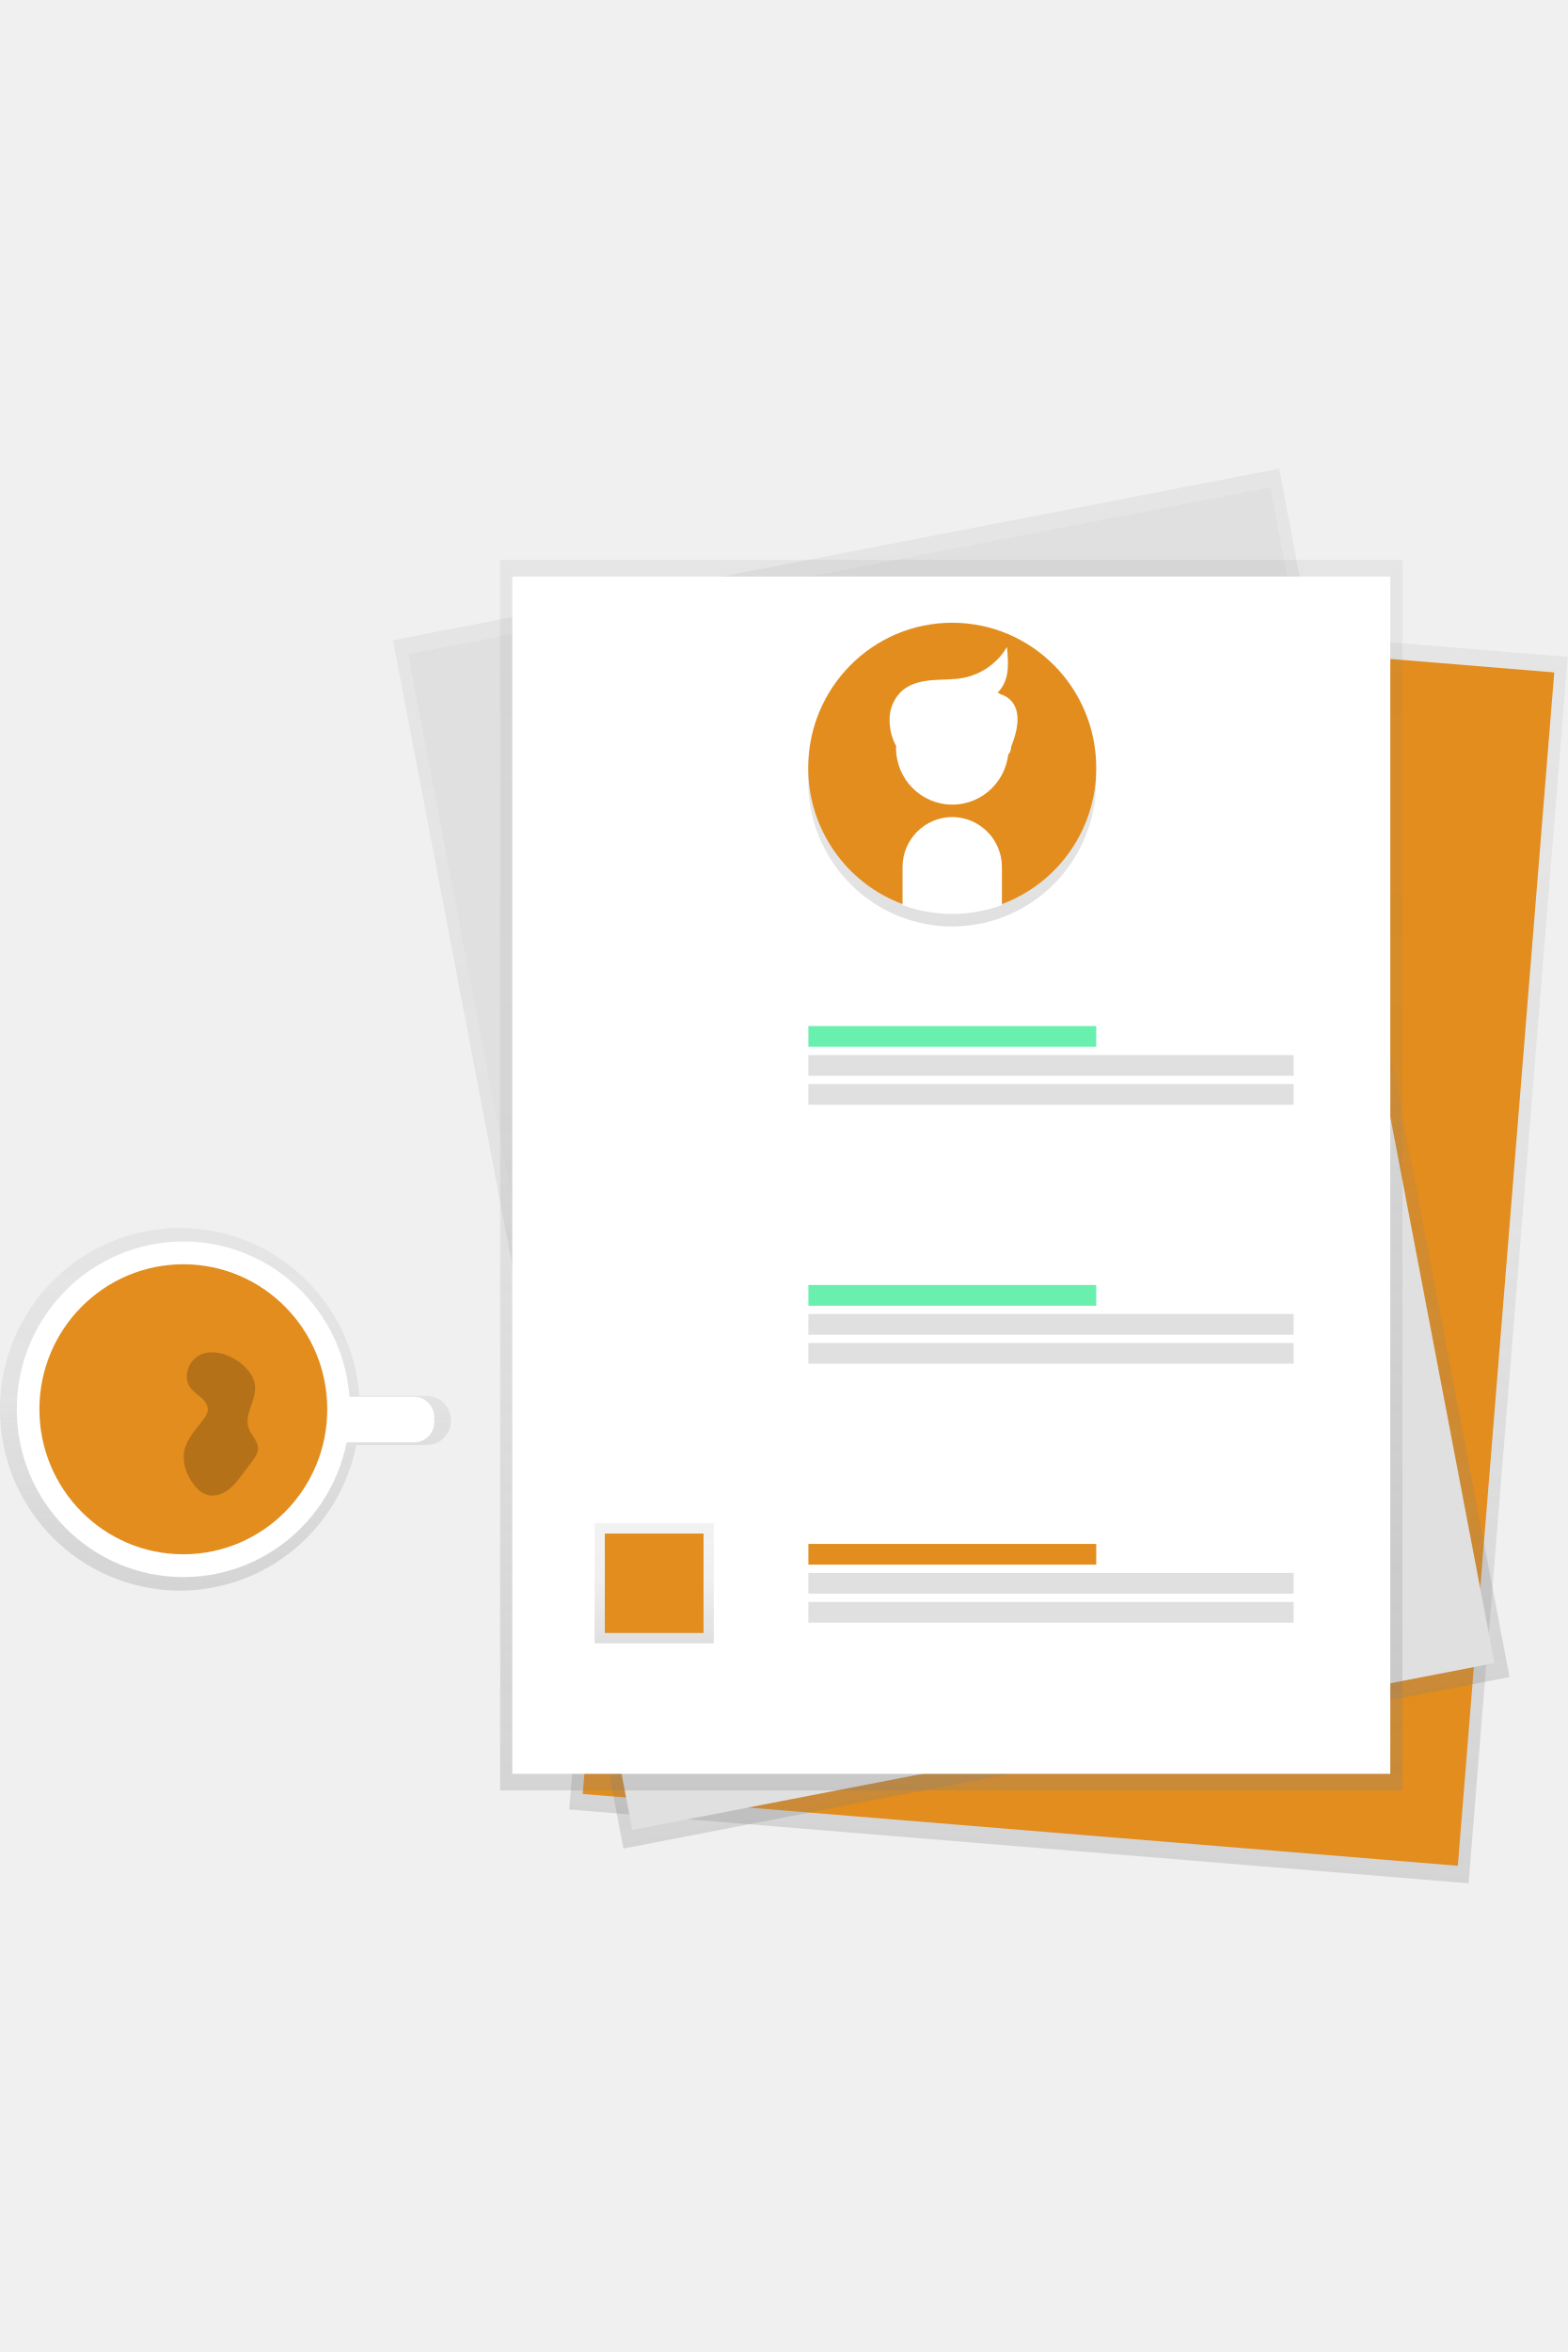
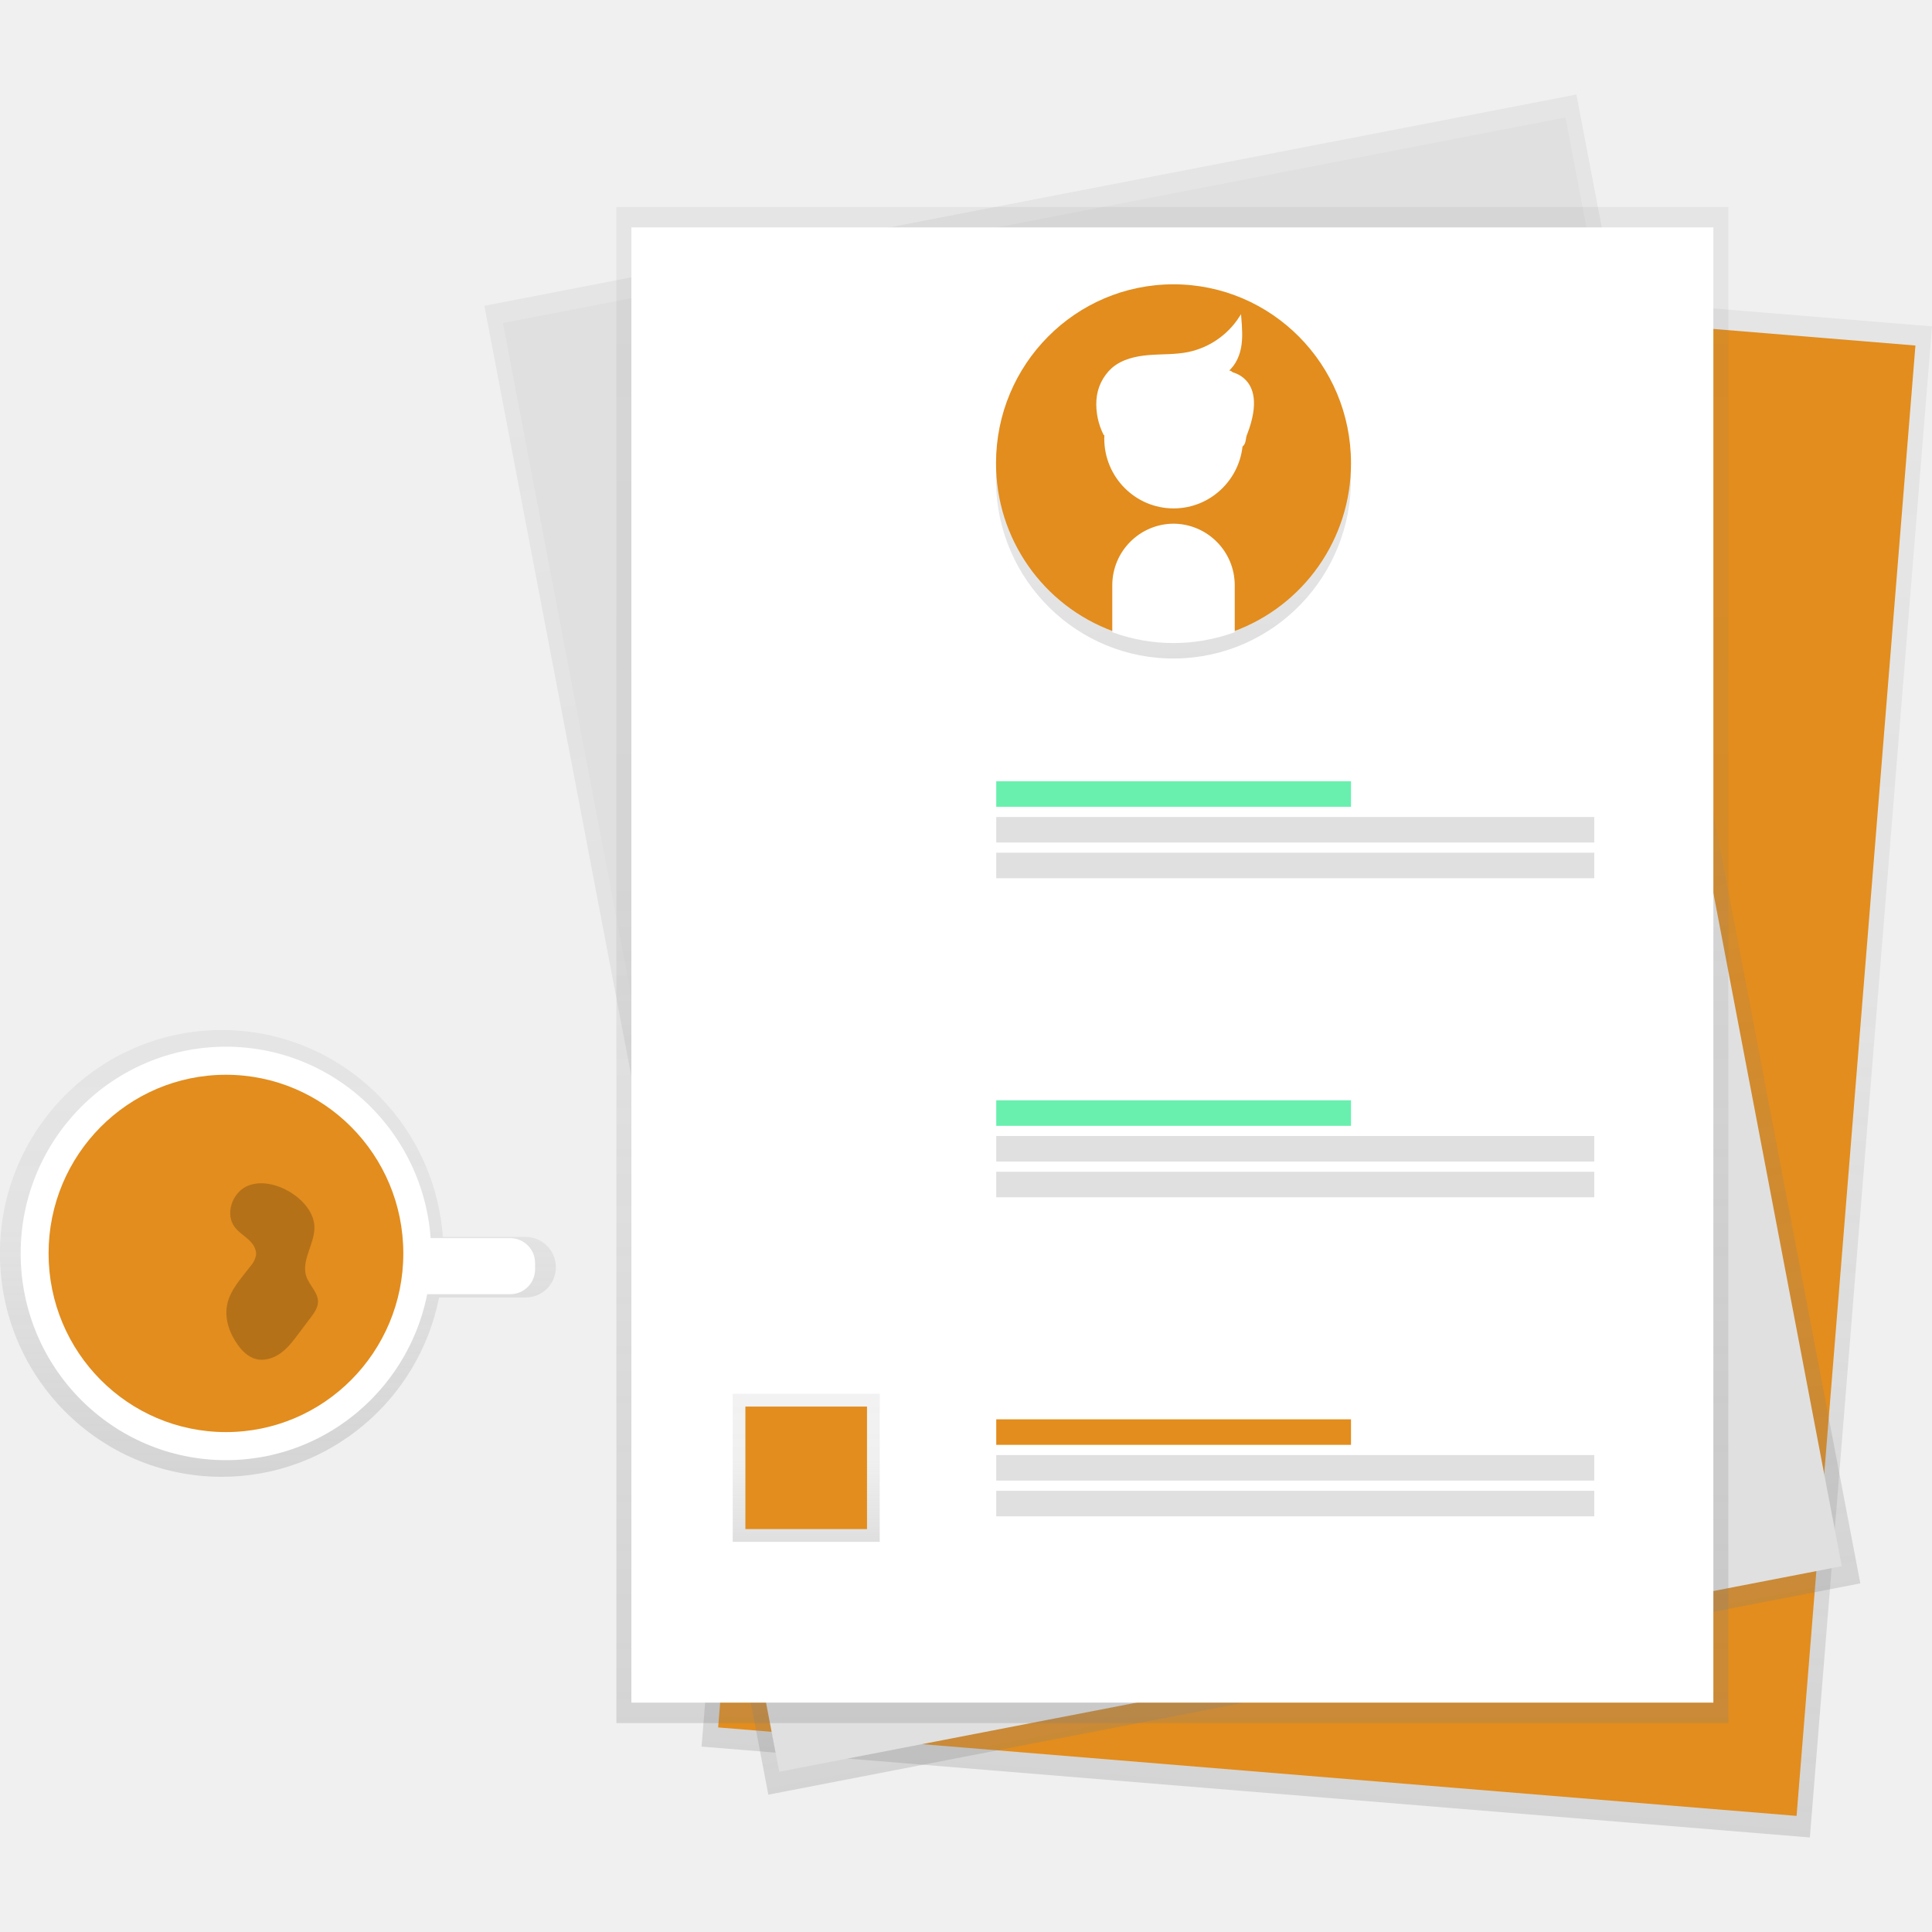
- <svg xmlns="http://www.w3.org/2000/svg" xmlns:xlink="http://www.w3.org/1999/xlink" id="062a65d4-6310-416e-8fb8-777315adf84b" data-name="Layer 1" width="200" height="300" viewBox="0 0 853.53 770">
+ <svg xmlns="http://www.w3.org/2000/svg" xmlns:xlink="http://www.w3.org/1999/xlink" id="062a65d4-6310-416e-8fb8-777315adf84b" data-name="Layer 1" width="100" height="100" viewBox="0 0 853.53 770">
  <defs>
    <linearGradient id="7db19e5e-7cc3-41df-8a16-c81cf46c1195" x1="758.38" y1="801.59" x2="758.38" y2="131.56" gradientTransform="translate(-136.27 -110.44) rotate(4.65)" gradientUnits="userSpaceOnUse">
      <stop offset="0" stop-color="gray" stop-opacity="0.25" />
      <stop offset="0.54" stop-color="gray" stop-opacity="0.12" />
      <stop offset="1" stop-color="gray" stop-opacity="0.1" />
    </linearGradient>
    <linearGradient id="87908c47-1c47-4a2f-b745-20cb7009bb75" x1="685.97" y1="797.2" x2="685.97" y2="126.94" gradientTransform="translate(-242.89 51.18) rotate(-10.87)" xlink:href="#7db19e5e-7cc3-41df-8a16-c81cf46c1195" />
    <linearGradient id="f482b758-09b8-4320-b57c-ecd1bdf3658e" x1="517.93" y1="719.46" x2="517.93" y2="49.68" gradientTransform="matrix(1, 0, 0, 1, 0, 0)" xlink:href="#7db19e5e-7cc3-41df-8a16-c81cf46c1195" />
    <linearGradient id="720977dd-28dd-4cd1-b9d4-02f8d793e7ce" x1="553.48" y1="380.79" x2="559.93" y2="535.01" gradientTransform="matrix(-1, 0.01, -0.01, -1, 1253.94, 688.13)" gradientUnits="userSpaceOnUse">
      <stop offset="0" stop-opacity="0.12" />
      <stop offset="0.55" stop-opacity="0.09" />
      <stop offset="1" stop-opacity="0.02" />
    </linearGradient>
    <linearGradient id="e8979000-d63e-4fe0-8af1-0dfdd65d3420" x1="356.17" y1="639.4" x2="356.17" y2="574" gradientTransform="matrix(1, 0, 0, 1, 0, 0)" xlink:href="#7db19e5e-7cc3-41df-8a16-c81cf46c1195" />
    <linearGradient id="3889af47-bc7c-4009-b8ee-af9d60c73d61" x1="296" y1="675.66" x2="296" y2="478.3" gradientTransform="matrix(1, 0, 0, 1, 0, 0)" xlink:href="#7db19e5e-7cc3-41df-8a16-c81cf46c1195" />
  </defs>
  <polygon points="799.57 770 309.95 729.85 363.91 62.28 853.53 102.43 799.57 770" fill="url(#7db19e5e-7cc3-41df-8a16-c81cf46c1195)" />
  <polygon points="793.7 760.47 317.27 721.39 369.78 71.81 846.21 110.88 793.7 760.47" fill="#e28d1e" />
  <polygon points="821.86 657.75 339.44 751.09 214 93.34 696.42 0 821.86 657.75" fill="url(#87908c47-1c47-4a2f-b745-20cb7009bb75)" />
  <polygon points="813.67 650.15 344.25 740.98 222.19 100.94 691.61 10.12 813.67 650.15" fill="#e0e0e0" />
  <rect x="272.31" y="49.68" width="491.24" height="669.78" fill="url(#f482b758-09b8-4320-b57c-ecd1bdf3658e)" />
  <rect x="278.93" y="58.7" width="478.01" height="651.73" fill="#fff" />
  <path d="M613.25,236.15c.52,43.61,36.05,78.54,79.35,78s78-36.31,77.46-79.93a79,79,0,0,0-52.75-73.69l.24,20.34A26.73,26.73,0,0,1,691.32,208h0a26.72,26.72,0,0,1-26.87-26.42l-.24-20.34A79,79,0,0,0,613.25,236.15Z" transform="translate(-173.24 -65)" fill="url(#720977dd-28dd-4cd1-b9d4-02f8d793e7ce)" />
  <path d="M770.09,227.84c0-43.62-35.1-79-78.41-79s-78.41,35.36-78.41,79a79,79,0,0,0,51.86,74.33V281.83a26.72,26.72,0,0,1,26.55-26.74h0a26.72,26.72,0,0,1,26.55,26.74v20.35A79,79,0,0,0,770.09,227.84Z" transform="translate(-173.24 -65)" fill="#e28d1e" />
  <ellipse cx="518.49" cy="151.98" rx="30.14" ry="30.36" fill="#fff" stroke="#fff" stroke-miterlimit="10" />
  <path d="M691.68,255.09h0a26.72,26.72,0,0,0-26.55,26.74v20.35a78.17,78.17,0,0,0,53.1,0V281.83A26.72,26.72,0,0,0,691.68,255.09Z" transform="translate(-173.24 -65)" fill="#fff" stroke="#fff" stroke-miterlimit="10" />
  <path d="M661.33,215.3A29.63,29.63,0,0,1,658.12,200a20.48,20.48,0,0,1,6.68-13.85c4.39-3.77,10.34-5.1,16.09-5.56s11.58-.18,17.24-1.31a36,36,0,0,0,23-15.72c.36,4.45.72,9-.13,13.36s-3.09,8.7-6.87,11c4.58-2.13,4.08,2.87,3.09,5.86,2.27,2.76,7.78,3.22,8.06,6.79s.23,7.26-1.15,10.55.1,9.1-3.44,9.35" transform="translate(-173.24 -65)" fill="#fff" stroke="#fff" stroke-miterlimit="10" />
  <path d="M715.81,187.26s21,1.85,6.06,33.29" transform="translate(-173.24 -65)" fill="#fff" />
  <rect x="323.71" y="574" width="64.93" height="65.4" fill="url(#e8979000-d63e-4fe0-8af1-0dfdd65d3420)" />
  <rect x="329.3" y="579.64" width="53.73" height="54.12" fill="#e28d1e" />
  <rect x="440.13" y="303.38" width="156.72" height="11.28" fill="#69f0ae" />
  <rect x="440.13" y="319.17" width="264.19" height="11.28" fill="#e0e0e0" />
  <rect x="440.13" y="334.95" width="264.19" height="11.28" fill="#e0e0e0" />
  <rect x="440.13" y="444.33" width="156.72" height="11.28" fill="#69f0ae" />
  <rect x="440.13" y="460.11" width="264.19" height="11.28" fill="#e0e0e0" />
  <rect x="440.13" y="475.9" width="264.19" height="11.28" fill="#e0e0e0" />
  <rect x="440.13" y="585.27" width="156.72" height="11.28" fill="#e28d1e" />
  <rect x="440.13" y="601.06" width="264.19" height="11.28" fill="#e0e0e0" />
  <rect x="440.13" y="616.85" width="264.19" height="11.28" fill="#e0e0e0" />
  <path d="M405.46,569.67H368.88c-3.72-51.08-46-91.37-97.67-91.37-54.11,0-98,44.18-98,98.68s43.86,98.68,98,98.68c47.48,0,87.06-34,96-79.19h38.21a13.4,13.4,0,0,0,0-26.8Z" transform="translate(-173.24 -65)" fill="url(#3889af47-bc7c-4009-b8ee-af9d60c73d61)" />
  <path d="M273.05,485.65c-50.08,0-90.68,40.89-90.68,91.33s40.6,91.33,90.68,91.33,90.68-40.89,90.68-91.33S323.13,485.65,273.05,485.65Zm0,169.14c-42.66,0-77.24-34.83-77.24-77.8s34.58-77.8,77.24-77.8S350.29,534,350.29,577,315.71,654.78,273.05,654.78Z" transform="translate(-173.24 -65)" fill="#fff" />
  <path d="M182.66,505.22h42.73a11,11,0,0,1,11,11V519a11,11,0,0,1-11,11H182.66a0,0,0,0,1,0,0V505.22A0,0,0,0,1,182.66,505.22Z" fill="#fff" />
  <ellipse cx="99.82" cy="511.98" rx="78.36" ry="78.93" fill="#e28d1e" />
  <path d="M281.81,547.55c-6.11,3.2-9.06,12-5,17.62,1.62,2.23,4,3.71,6.07,5.55s3.82,4.41,3.46,7.15a10,10,0,0,1-2.25,4.51c-4.11,5.44-9.18,10.61-10.51,17.31-1.2,6.08,1,12.44,4.58,17.49,2,2.87,4.69,5.53,8.08,6.45,3.75,1,7.81-.32,11-2.61s5.54-5.45,7.88-8.56l5.45-7.24c1.49-2,3-4.13,3.16-6.61.19-4.26-3.8-7.45-5.16-11.48-2.52-7.48,4.43-15.21,3.5-23.06C310.64,552.21,292.34,542,281.81,547.55Z" transform="translate(-173.24 -65)" opacity="0.2" />
</svg>
